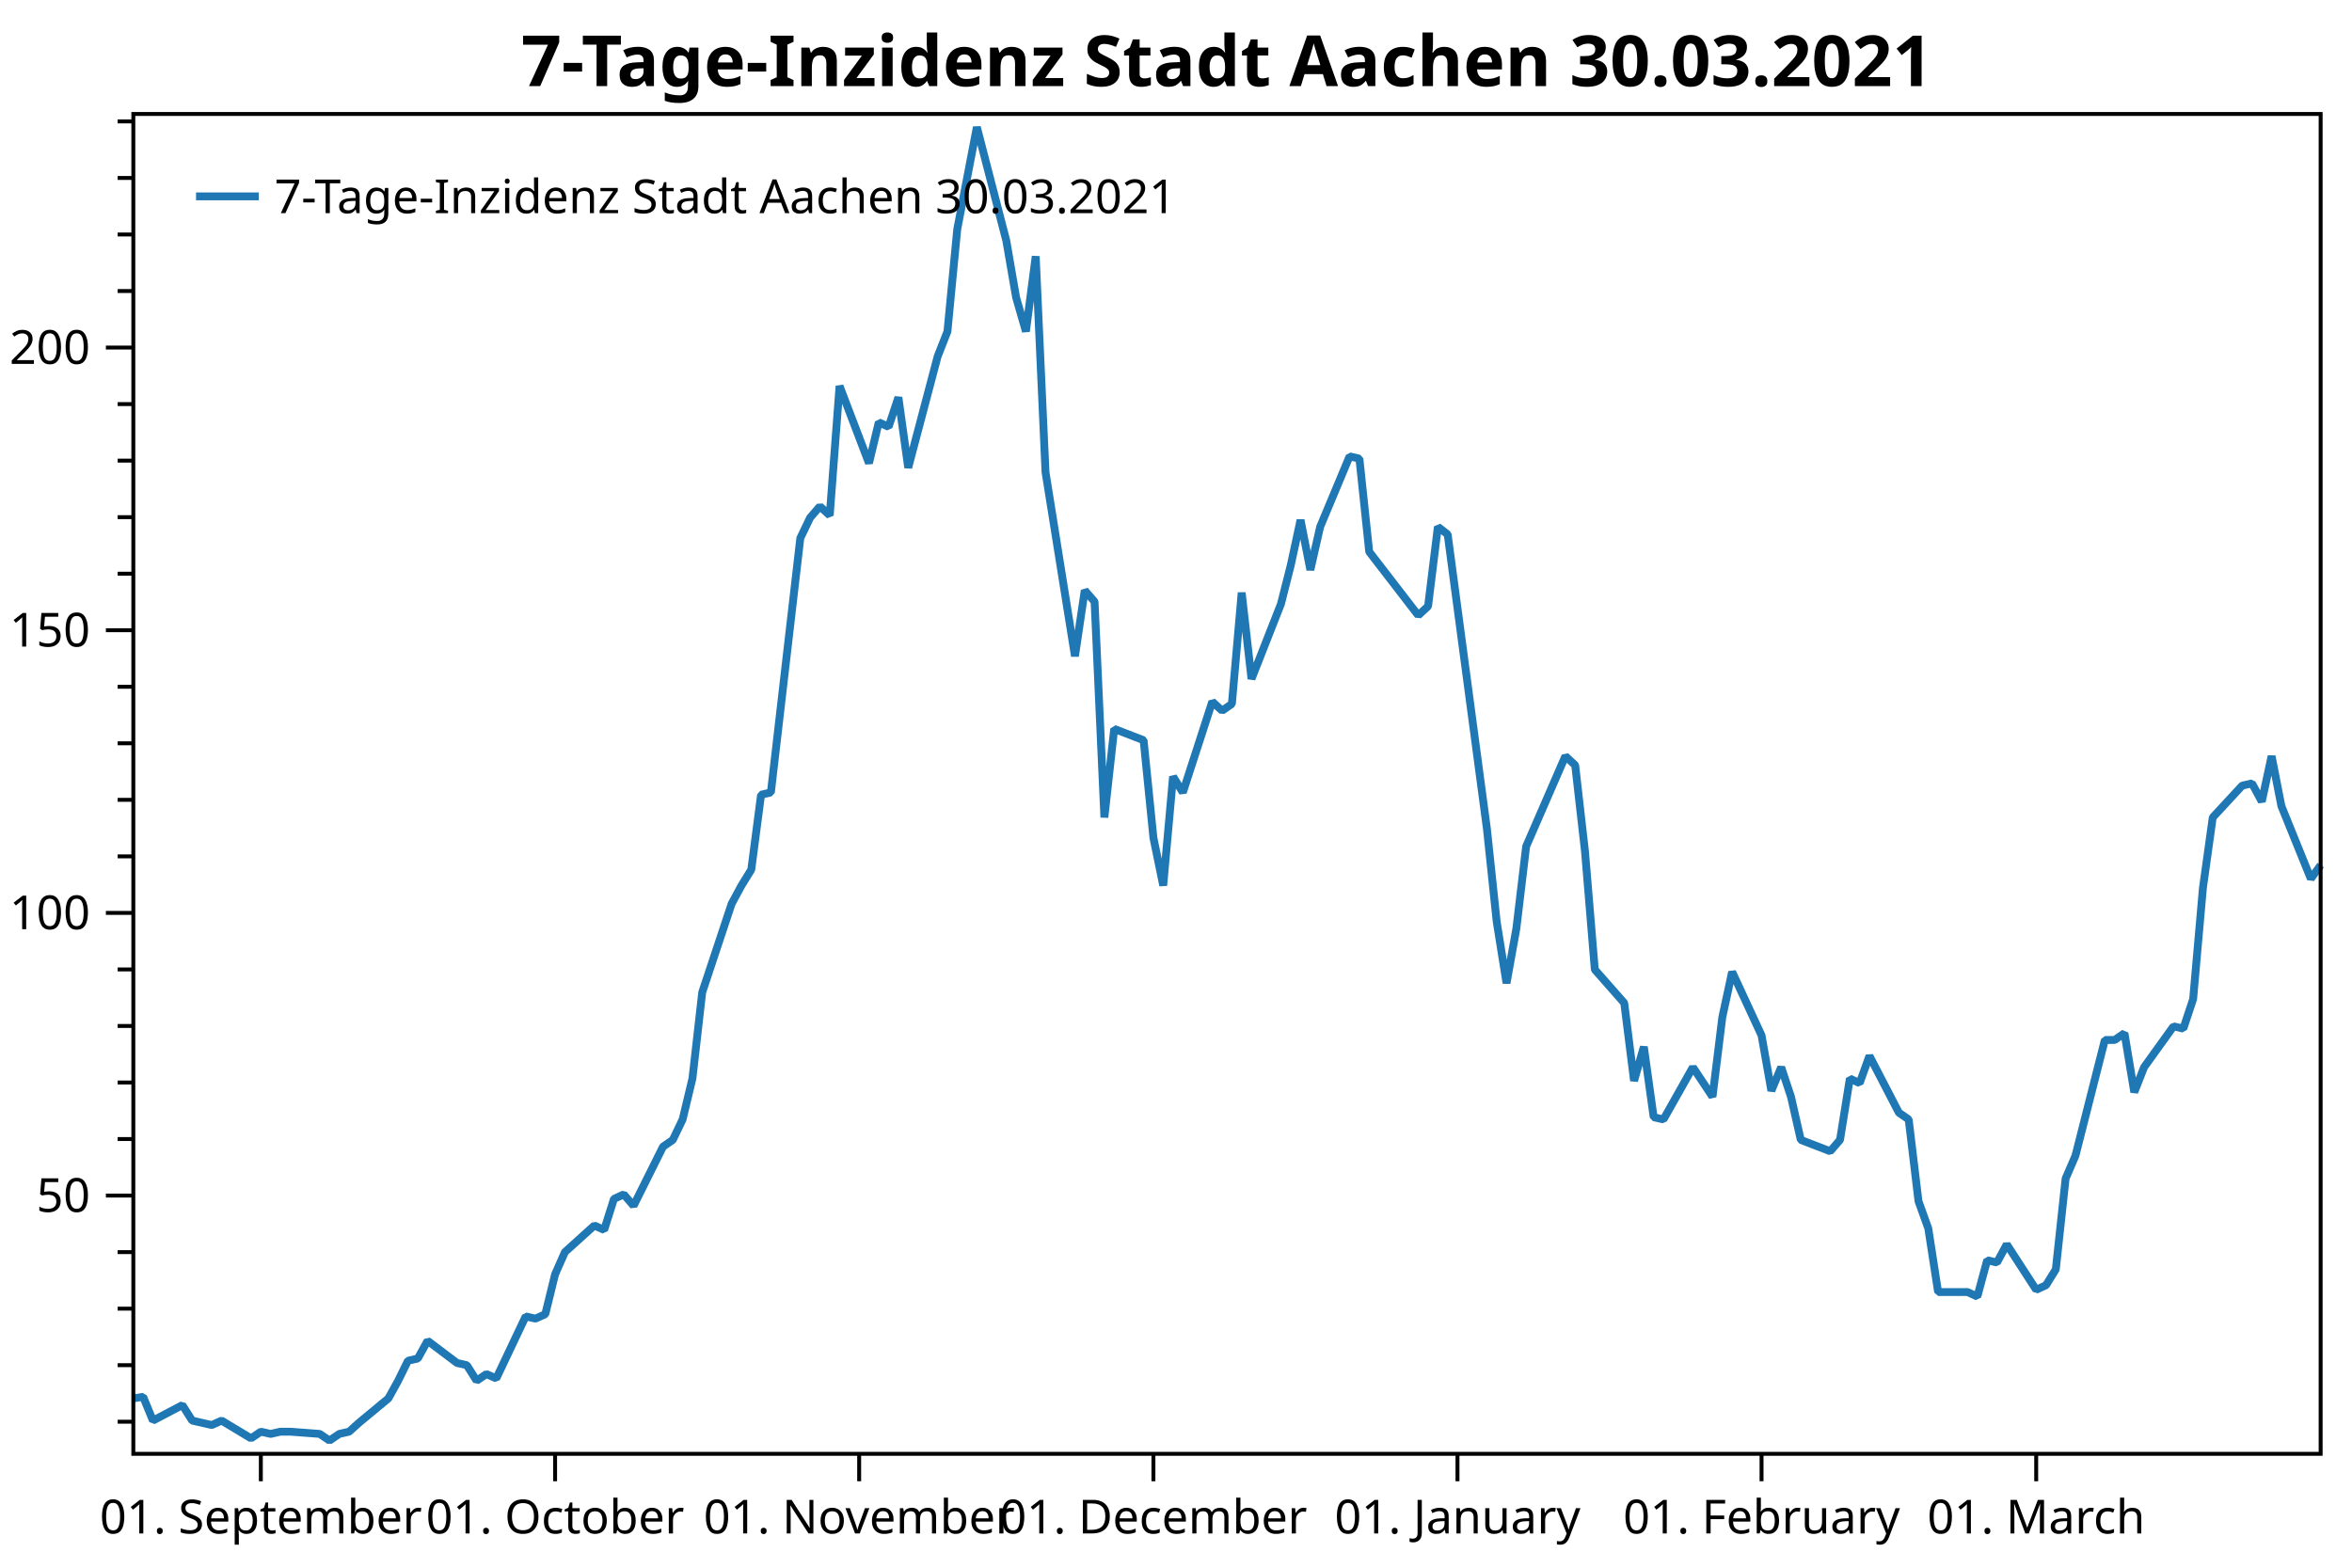
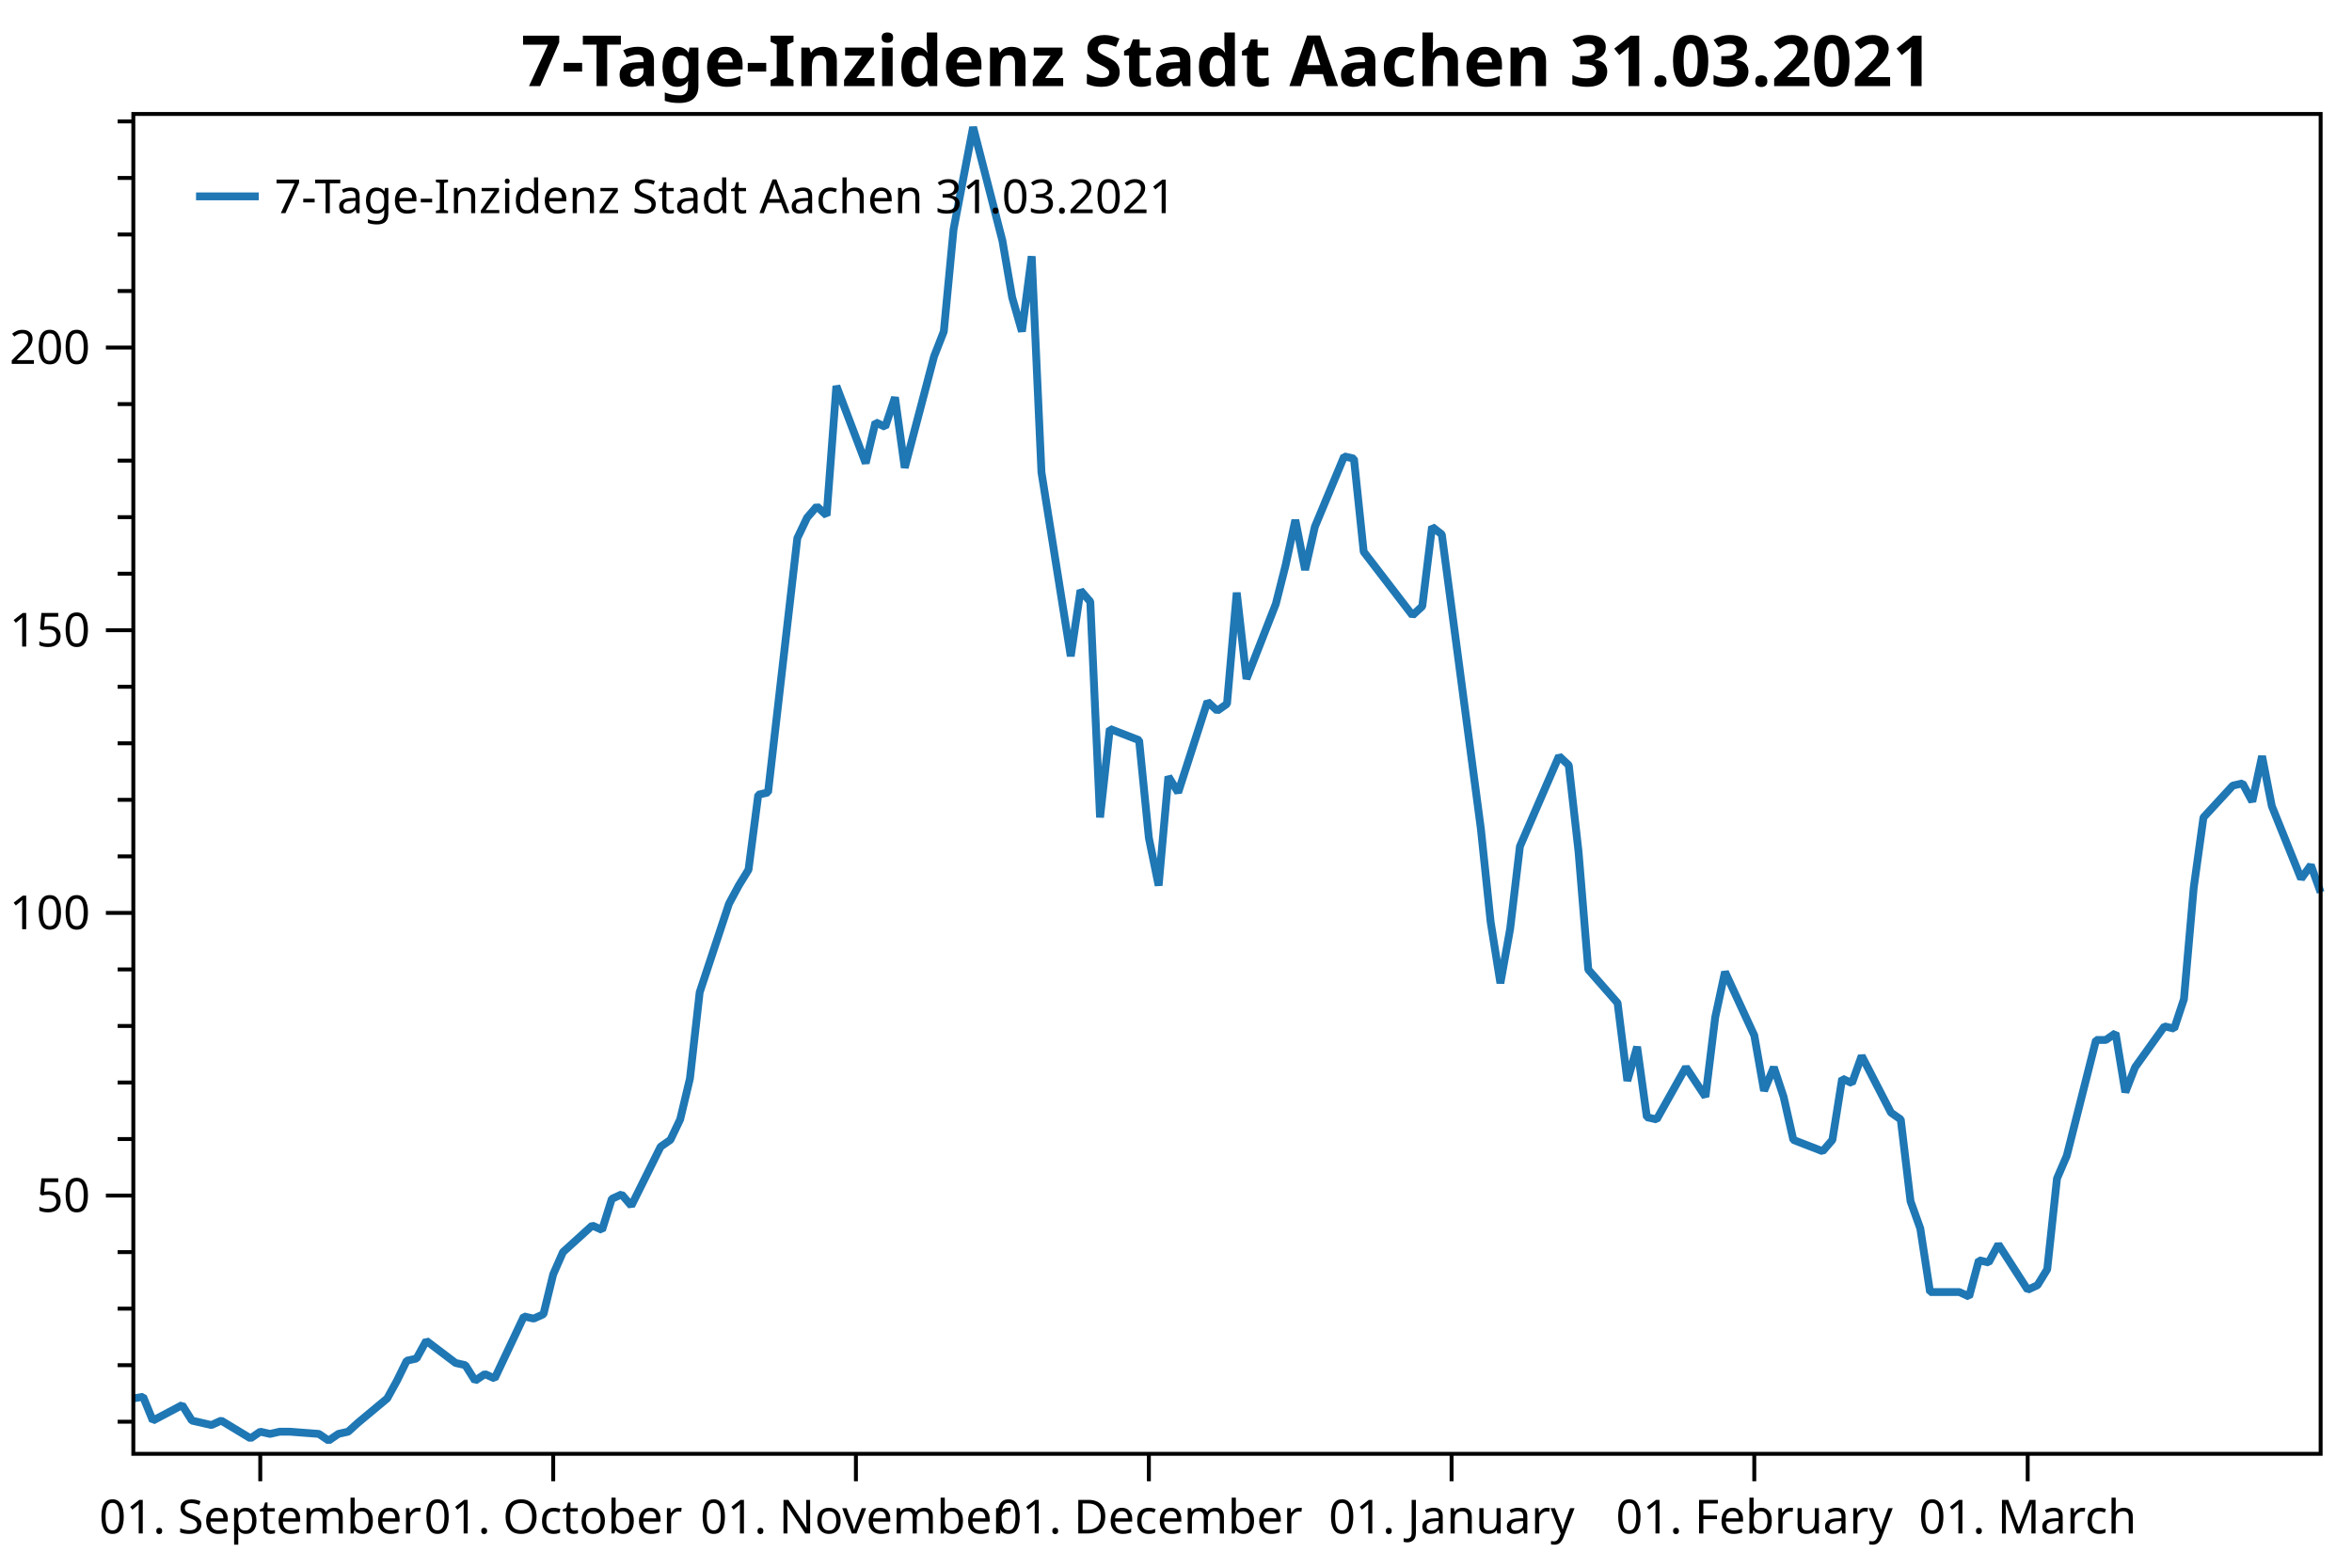
<svg xmlns="http://www.w3.org/2000/svg" width="600" height="400" version="1.1">
  <rect x="0" y="0" width="600" height="400" style="fill:rgb(255,255,255);stroke:none;" />
  <polyline points="34.012,362.754 30.012,362.754" style="fill:none;stroke:black;stroke-width:1" />
  <polyline points="34.012,348.329 30.012,348.329" style="fill:none;stroke:black;stroke-width:1" />
  <polyline points="34.012,333.904 30.012,333.904" style="fill:none;stroke:black;stroke-width:1" />
  <polyline points="34.012,319.479 30.012,319.479" style="fill:none;stroke:black;stroke-width:1" />
  <polyline points="34.012,290.629 30.012,290.629" style="fill:none;stroke:black;stroke-width:1" />
  <polyline points="34.012,276.204 30.012,276.204" style="fill:none;stroke:black;stroke-width:1" />
  <polyline points="34.012,261.779 30.012,261.779" style="fill:none;stroke:black;stroke-width:1" />
  <polyline points="34.012,247.354 30.012,247.354" style="fill:none;stroke:black;stroke-width:1" />
  <polyline points="34.012,218.504 30.012,218.504" style="fill:none;stroke:black;stroke-width:1" />
  <polyline points="34.012,204.079 30.012,204.079" style="fill:none;stroke:black;stroke-width:1" />
  <polyline points="34.012,189.654 30.012,189.654" style="fill:none;stroke:black;stroke-width:1" />
  <polyline points="34.012,175.23 30.012,175.23" style="fill:none;stroke:black;stroke-width:1" />
  <polyline points="34.012,146.38 30.012,146.38" style="fill:none;stroke:black;stroke-width:1" />
  <polyline points="34.012,131.955 30.012,131.955" style="fill:none;stroke:black;stroke-width:1" />
  <polyline points="34.012,117.53 30.012,117.53" style="fill:none;stroke:black;stroke-width:1" />
  <polyline points="34.012,103.105 30.012,103.105" style="fill:none;stroke:black;stroke-width:1" />
  <polyline points="34.012,74.255 30.012,74.255" style="fill:none;stroke:black;stroke-width:1" />
  <polyline points="34.012,59.83 30.012,59.83" style="fill:none;stroke:black;stroke-width:1" />
  <polyline points="34.012,45.405 30.012,45.405" style="fill:none;stroke:black;stroke-width:1" />
  <polyline points="34.012,30.98 30.012,30.98" style="fill:none;stroke:black;stroke-width:1" />
  <text dominant-baseline="middle" text-anchor="end" transform="translate(23.012,305.0541)" font-family="Segoe UI" font-size="12" font-weight="400" fill="black">50</text>
  <text dominant-baseline="middle" text-anchor="end" transform="translate(23.012,232.9293)" font-family="Segoe UI" font-size="12" font-weight="400" fill="black">100</text>
  <text dominant-baseline="middle" text-anchor="end" transform="translate(23.012,160.8045)" font-family="Segoe UI" font-size="12" font-weight="400" fill="black">150</text>
  <text dominant-baseline="middle" text-anchor="end" transform="translate(23.012,88.6798)" font-family="Segoe UI" font-size="12" font-weight="400" fill="black">200</text>
  <polyline points="34.012,305.054 27.012,305.054" style="fill:none;stroke:black;stroke-width:1" />
  <polyline points="34.012,232.929 27.012,232.929" style="fill:none;stroke:black;stroke-width:1" />
  <polyline points="34.012,160.804 27.012,160.804" style="fill:none;stroke:black;stroke-width:1" />
  <polyline points="34.012,88.68 27.012,88.68" style="fill:none;stroke:black;stroke-width:1" />
-   <text dominant-baseline="hanging" text-anchor="middle" transform="translate(66.5404,381.947)" font-family="Segoe UI" font-size="12" font-weight="400" fill="black">01. September</text>
-   <text dominant-baseline="hanging" text-anchor="middle" transform="translate(141.6061,381.947)" font-family="Segoe UI" font-size="12" font-weight="400" fill="black">01. October</text>
-   <text dominant-baseline="hanging" text-anchor="middle" transform="translate(219.1739,381.947)" font-family="Segoe UI" font-size="12" font-weight="400" fill="black">01. November</text>
-   <text dominant-baseline="hanging" text-anchor="middle" transform="translate(294.2396,381.947)" font-family="Segoe UI" font-size="12" font-weight="400" fill="black">01. December</text>
-   <text dominant-baseline="hanging" text-anchor="middle" transform="translate(371.8074,381.947)" font-family="Segoe UI" font-size="12" font-weight="400" fill="black">01. January</text>
-   <text dominant-baseline="hanging" text-anchor="middle" transform="translate(449.3753,381.947)" font-family="Segoe UI" font-size="12" font-weight="400" fill="black">01. February</text>
-   <text dominant-baseline="hanging" text-anchor="middle" transform="translate(519.4365,381.947)" font-family="Segoe UI" font-size="12" font-weight="400" fill="black">01. March</text>
-   <polyline points="66.54,370.947 66.54,377.947" style="fill:none;stroke:black;stroke-width:1" />
-   <polyline points="141.606,370.947 141.606,377.947" style="fill:none;stroke:black;stroke-width:1" />
-   <polyline points="219.174,370.947 219.174,377.947" style="fill:none;stroke:black;stroke-width:1" />
-   <polyline points="294.24,370.947 294.24,377.947" style="fill:none;stroke:black;stroke-width:1" />
-   <polyline points="371.807,370.947 371.807,377.947" style="fill:none;stroke:black;stroke-width:1" />
-   <polyline points="449.375,370.947 449.375,377.947" style="fill:none;stroke:black;stroke-width:1" />
-   <polyline points="519.437,370.947 519.437,377.947" style="fill:none;stroke:black;stroke-width:1" />
-   <polyline points="34.012,356.814 36.514,356.39 39.016,362.471 46.523,358.511 49.025,362.471 51.527,363.037 54.029,363.602 56.532,362.471 64.038,366.997 66.54,365.299 69.043,365.865 71.545,365.299 74.047,365.299 81.554,365.865 84.056,367.562 86.558,365.865 89.06,365.299 91.562,363.037 99.069,356.814 101.571,352.289 104.073,347.197 106.576,346.632 109.078,342.106 116.584,347.763 119.086,348.329 121.589,352.289 124.091,350.592 126.593,351.723 134.1,335.884 136.602,336.45 139.104,335.318 141.606,325.136 144.108,319.479 151.615,312.691 154.117,313.822 156.619,305.903 159.121,304.753 161.624,307.65 169.13,292.585 171.632,290.847 174.135,285.632 176.637,275.203 179.139,253.185 186.645,230.589 189.148,225.953 191.65,221.897 194.152,202.777 196.654,202.197 204.161,137.304 206.663,132.089 209.165,129.192 211.667,131.51 214.17,98.483 221.676,118.183 224.178,107.754 226.68,108.913 229.183,101.38 231.685,119.342 239.191,90.951 241.694,84.578 244.196,58.504 249.2,32.431 256.707,61.401 259.209,75.886 261.711,84.578 264.213,65.385 266.716,120.501 274.222,167.433 276.724,150.63 279.226,153.527 281.729,208.571 284.231,185.974 291.737,188.871 294.24,213.786 296.742,225.953 299.244,198.142 301.746,202.197 309.253,179.021 311.755,181.339 314.257,179.601 316.759,151.209 319.262,173.227 326.768,154.107 329.27,144.257 331.772,132.668 334.275,145.416 336.777,134.407 344.283,116.445 346.786,117.024 349.288,140.78 361.799,157.004 364.301,154.686 366.803,134.407 369.305,136.362 379.314,211.468 381.816,235.224 384.318,250.868 386.821,236.962 389.323,215.958 399.332,192.927 401.834,195.245 404.336,217.262 406.838,247.391 414.345,255.909 416.847,275.782 419.349,267.091 421.851,285.053 424.353,285.632 431.86,272.306 436.864,279.838 439.366,259.559 441.869,247.971 449.375,264.194 451.877,278.317 454.38,272.306 456.882,279.838 459.384,290.847 466.891,293.744 469.393,290.847 471.895,275.203 474.397,276.362 476.899,269.409 484.406,283.894 486.908,285.632 489.41,306.491 491.913,313.444 494.415,329.667 501.921,329.667 504.423,330.826 506.926,321.556 509.428,322.135 511.93,317.5 519.437,329.088 521.939,327.929 524.441,323.873 526.943,300.697 529.445,294.903 536.952,265.353 539.454,265.353 541.956,263.615 544.458,278.679 546.961,272.306 554.467,261.877 556.969,262.456 559.472,254.924 561.974,226.533 564.476,208.571 571.982,200.459 574.485,199.88 576.987,204.515 579.489,192.927 581.991,205.674 589.498,224.215 592,220.738" style="fill:none;stroke:rgb(31,119,180);stroke-width:2;stroke-linejoin:bevel" />
-   <text dominant-baseline="hanging" text-anchor="middle" transform="translate(313.006,8)" font-family="Segoe UI" font-size="18" font-weight="700" fill="black">7-Tage-Inzidenz Stadt Aachen 30.03.2021</text>
+   <text dominant-baseline="hanging" text-anchor="middle" transform="translate(66.3952,381.947)" font-family="Segoe UI" font-size="12" font-weight="400" fill="black">01. September</text>
+   <text dominant-baseline="hanging" text-anchor="middle" transform="translate(141.1258,381.947)" font-family="Segoe UI" font-size="12" font-weight="400" fill="black">01. October</text>
+   <text dominant-baseline="hanging" text-anchor="middle" transform="translate(218.3473,381.947)" font-family="Segoe UI" font-size="12" font-weight="400" fill="black">01. November</text>
+   <text dominant-baseline="hanging" text-anchor="middle" transform="translate(293.0779,381.947)" font-family="Segoe UI" font-size="12" font-weight="400" fill="black">01. December</text>
+   <text dominant-baseline="hanging" text-anchor="middle" transform="translate(370.2994,381.947)" font-family="Segoe UI" font-size="12" font-weight="400" fill="black">01. January</text>
+   <text dominant-baseline="hanging" text-anchor="middle" transform="translate(447.521,381.947)" font-family="Segoe UI" font-size="12" font-weight="400" fill="black">01. February</text>
+   <text dominant-baseline="hanging" text-anchor="middle" transform="translate(517.2695,381.947)" font-family="Segoe UI" font-size="12" font-weight="400" fill="black">01. March</text>
+   <polyline points="66.395,370.947 66.395,377.947" style="fill:none;stroke:black;stroke-width:1" />
+   <polyline points="141.126,370.947 141.126,377.947" style="fill:none;stroke:black;stroke-width:1" />
+   <polyline points="218.347,370.947 218.347,377.947" style="fill:none;stroke:black;stroke-width:1" />
+   <polyline points="293.078,370.947 293.078,377.947" style="fill:none;stroke:black;stroke-width:1" />
+   <polyline points="370.299,370.947 370.299,377.947" style="fill:none;stroke:black;stroke-width:1" />
+   <polyline points="447.521,370.947 447.521,377.947" style="fill:none;stroke:black;stroke-width:1" />
+   <polyline points="517.269,370.947 517.269,377.947" style="fill:none;stroke:black;stroke-width:1" />
+   <polyline points="34.012,356.814 36.503,356.39 38.994,362.471 46.467,358.511 48.958,362.471 51.449,363.037 53.94,363.602 56.431,362.471 63.904,366.997 66.395,365.299 68.886,365.865 71.377,365.299 73.868,365.299 81.341,365.865 83.832,367.562 86.323,365.865 88.814,365.299 91.305,363.037 98.778,356.814 101.269,352.289 103.76,347.197 106.251,346.632 108.743,342.106 116.216,347.763 118.707,348.329 121.198,352.289 123.689,350.592 126.18,351.723 133.653,335.884 136.144,336.45 138.635,335.318 141.126,325.136 143.617,319.479 151.09,312.691 153.581,313.822 156.072,305.903 158.563,304.753 161.054,307.65 168.527,292.585 171.018,290.847 173.509,285.632 176,275.203 178.491,253.185 185.964,230.589 188.455,225.953 190.946,221.897 193.437,202.777 195.928,202.197 203.401,137.304 205.892,132.089 208.383,129.192 210.874,131.51 213.365,98.483 220.838,118.183 223.329,107.754 225.82,108.913 228.311,101.38 230.802,119.342 238.275,90.951 240.767,84.578 243.257,58.504 248.239,32.431 255.713,61.401 258.204,75.886 260.695,84.578 263.186,65.385 265.677,120.501 273.15,167.433 275.641,150.63 278.132,153.527 280.623,208.571 283.114,185.974 290.587,188.871 293.078,213.786 295.569,225.953 298.06,198.142 300.551,202.197 308.024,179.021 310.515,181.339 313.006,179.601 315.497,151.209 317.988,173.227 325.461,154.107 327.952,144.257 330.443,132.668 332.934,145.416 335.425,134.407 342.898,116.445 345.389,117.024 347.88,140.78 360.335,157.004 362.826,154.686 365.317,134.407 367.808,136.362 377.772,211.468 380.264,235.224 382.755,250.868 385.245,236.962 387.736,215.958 397.701,192.927 400.192,195.245 402.683,217.262 405.174,247.391 412.647,255.909 415.138,275.782 417.629,267.091 420.12,285.053 422.611,285.632 430.084,272.306 435.066,279.838 437.557,259.559 440.048,247.971 447.521,264.194 450.012,278.317 452.503,272.306 454.994,279.838 457.485,290.847 464.958,293.744 467.449,290.847 469.94,275.203 472.431,276.362 474.922,269.409 482.395,283.894 484.886,285.632 487.377,306.491 489.868,313.444 492.359,329.667 499.832,329.667 502.323,330.826 504.814,321.556 507.305,322.135 509.796,317.5 517.269,329.088 519.76,327.929 522.251,323.873 524.742,300.697 527.234,294.903 534.707,265.353 537.198,265.353 539.689,263.615 542.18,278.679 544.671,272.306 552.144,261.877 554.635,262.456 557.126,254.924 559.617,226.533 562.108,208.571 569.581,200.459 572.072,199.88 574.563,204.515 577.054,192.927 579.545,205.674 587.018,224.215 589.509,220.738 592,227.691" style="fill:none;stroke:rgb(31,119,180);stroke-width:2;stroke-linejoin:bevel" />
+   <text dominant-baseline="hanging" text-anchor="middle" transform="translate(313.006,8)" font-family="Segoe UI" font-size="18" font-weight="700" fill="black">7-Tage-Inzidenz Stadt Aachen 31.03.2021</text>
  <polygon points="34.012,29.079 592,29.079 592,370.947 34.012,370.947" style="fill:none;stroke:black;stroke-width:1" />
  <polygon points="42.012,37.08 247.014,37.08 247.014,63.133 42.012,63.133" style="fill:none;stroke:none;" />
-   <text dominant-baseline="hanging" text-anchor="start" transform="translate(70.012,45.0795)" font-family="Segoe UI" font-size="12" font-weight="400" fill="black">7-Tage-Inzidenz Stadt Aachen 30.03.2021</text>
+   <text dominant-baseline="hanging" text-anchor="start" transform="translate(70.012,45.0795)" font-family="Segoe UI" font-size="12" font-weight="400" fill="black">7-Tage-Inzidenz Stadt Aachen 31.03.2021</text>
  <polyline points="50.012,50.106 66.012,50.106" style="fill:none;stroke:rgb(31,119,180);stroke-width:2" />
</svg>
